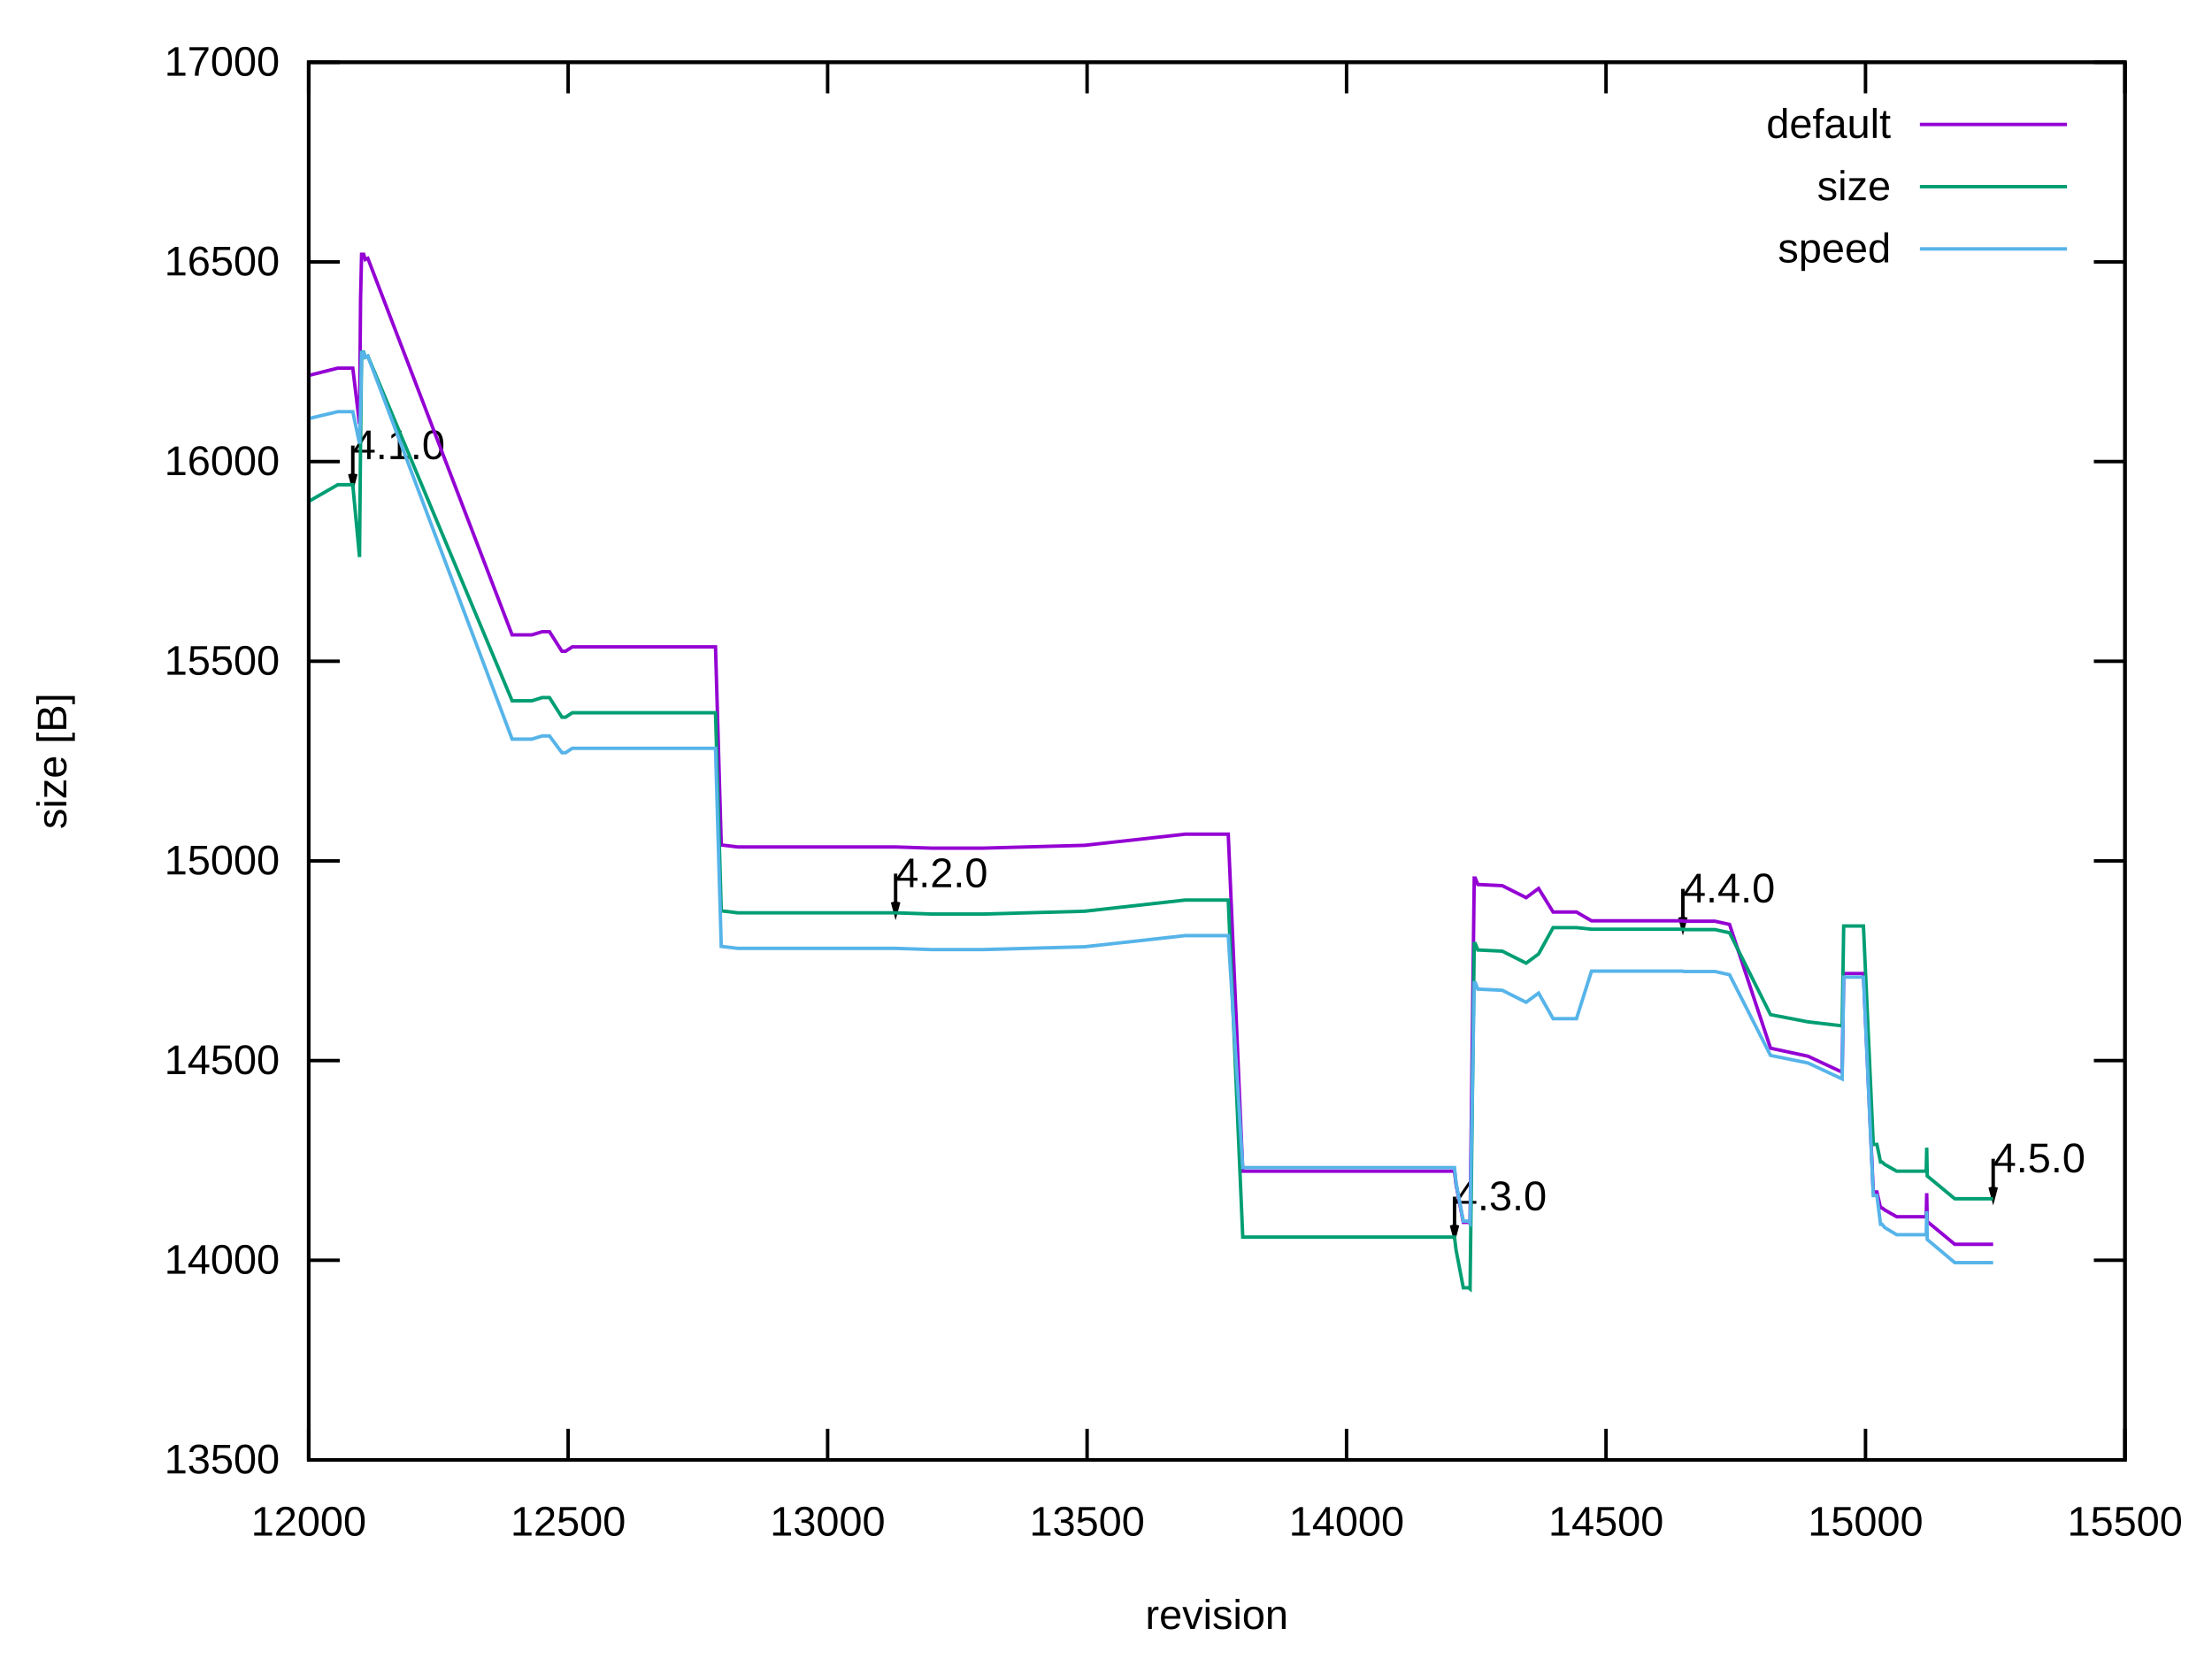
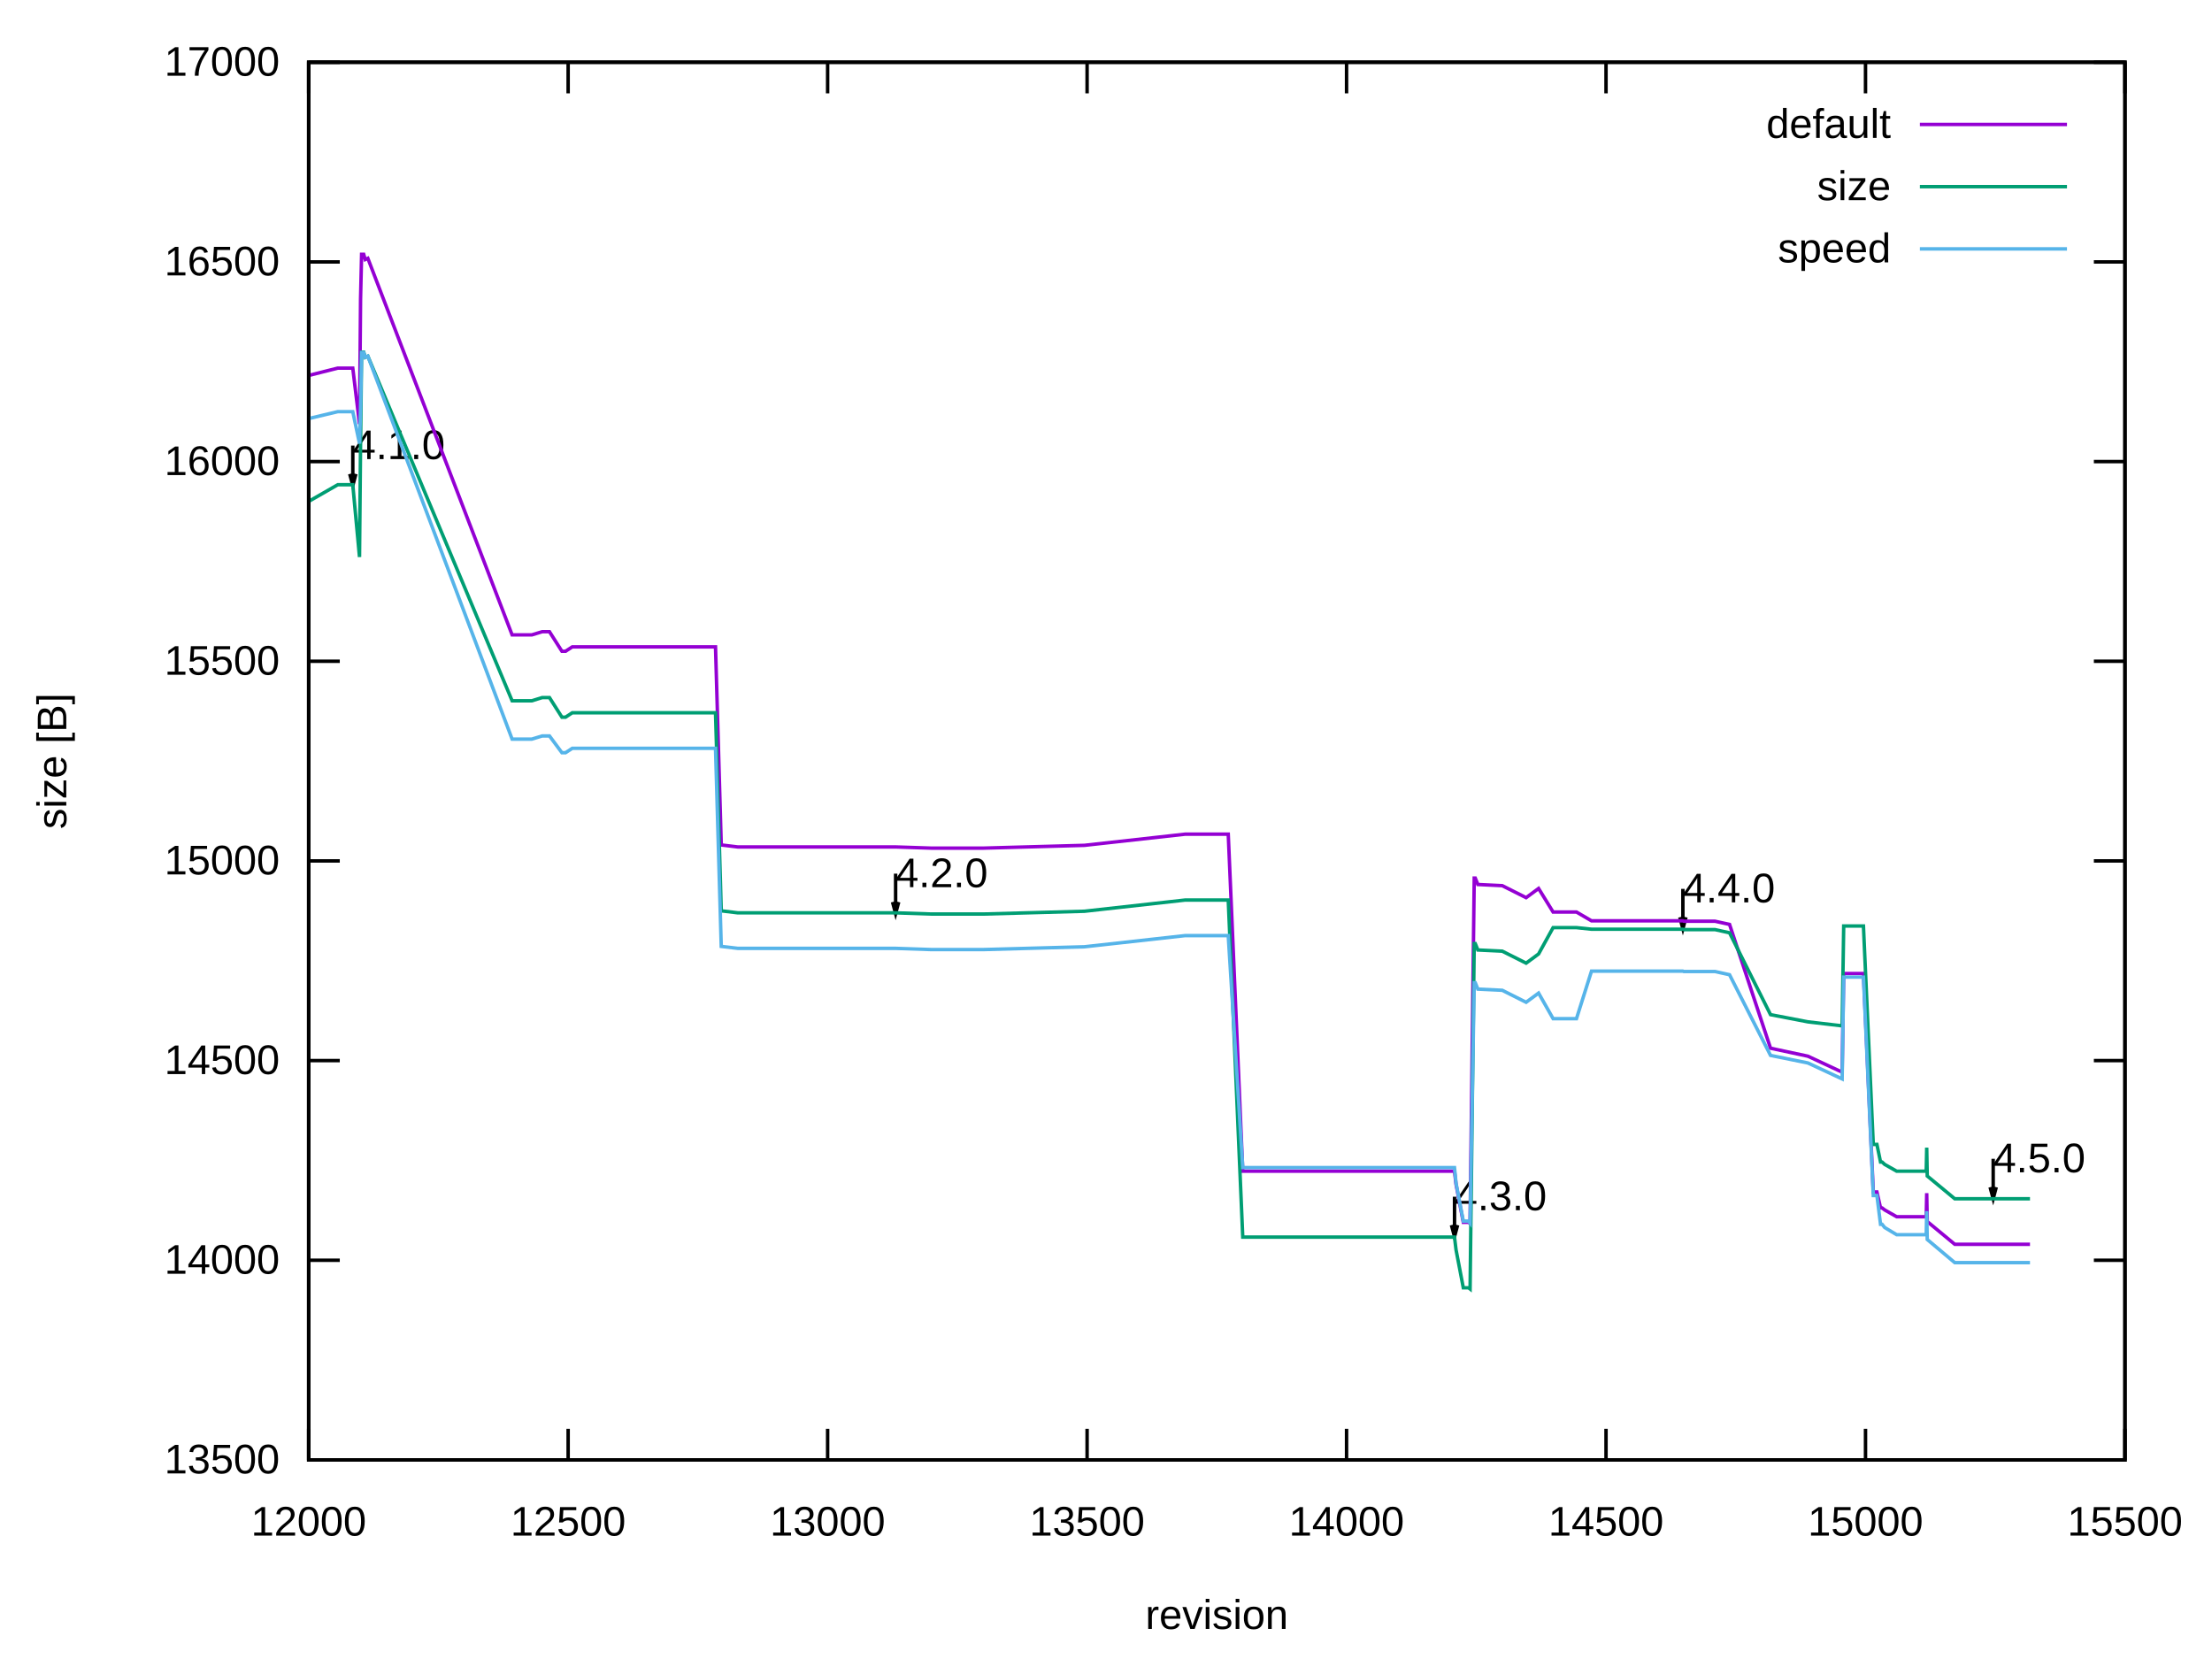
<svg xmlns="http://www.w3.org/2000/svg" xmlns:xlink="http://www.w3.org/1999/xlink" width="640" height="480" viewBox="0 0 640 480">
  <g id="gnuplot_canvas">
    <rect x="0" y="0" width="640" height="480" fill="none" />
    <defs>
      <circle id="gpDot" r="0.5" stroke-width="0.5" stroke="currentColor" />
      <path id="gpPt0" stroke-width="0.222" stroke="currentColor" d="M-1,0 h2 M0,-1 v2" />
      <path id="gpPt1" stroke-width="0.222" stroke="currentColor" d="M-1,-1 L1,1 M1,-1 L-1,1" />
      <path id="gpPt2" stroke-width="0.222" stroke="currentColor" d="M-1,0 L1,0 M0,-1 L0,1 M-1,-1 L1,1 M-1,1 L1,-1" />
      <rect id="gpPt3" stroke-width="0.222" stroke="currentColor" x="-1" y="-1" width="2" height="2" />
      <rect id="gpPt4" stroke-width="0.222" stroke="currentColor" fill="currentColor" x="-1" y="-1" width="2" height="2" />
      <circle id="gpPt5" stroke-width="0.222" stroke="currentColor" cx="0" cy="0" r="1" />
      <use xlink:href="#gpPt5" id="gpPt6" fill="currentColor" stroke="none" />
      <path id="gpPt7" stroke-width="0.222" stroke="currentColor" d="M0,-1.33 L-1.33,0.67 L1.33,0.67 z" />
      <use xlink:href="#gpPt7" id="gpPt8" fill="currentColor" stroke="none" />
      <use xlink:href="#gpPt7" id="gpPt9" stroke="currentColor" transform="rotate(180)" />
      <use xlink:href="#gpPt9" id="gpPt10" fill="currentColor" stroke="none" />
      <use xlink:href="#gpPt3" id="gpPt11" stroke="currentColor" transform="rotate(45)" />
      <use xlink:href="#gpPt11" id="gpPt12" fill="currentColor" stroke="none" />
      <path id="gpPt13" stroke-width="0.222" stroke="currentColor" d="M0,1.330 L1.265,0.411 L0.782,-1.067 L-0.782,-1.076 L-1.265,0.411 z" />
      <use xlink:href="#gpPt13" id="gpPt14" fill="currentColor" stroke="none" />
      <filter id="textbox" filterUnits="objectBoundingBox" x="0" y="0" height="1" width="1">
        <feFlood flood-color="white" flood-opacity="1" result="bgnd" />
        <feComposite in="SourceGraphic" in2="bgnd" operator="atop" />
      </filter>
      <filter id="greybox" filterUnits="objectBoundingBox" x="0" y="0" height="1" width="1">
        <feFlood flood-color="lightgrey" flood-opacity="1" result="grey" />
        <feComposite in="SourceGraphic" in2="grey" operator="atop" />
      </filter>
    </defs>
    <g fill="none" color="white" stroke="currentColor" stroke-width="1.00" stroke-linecap="butt" stroke-linejoin="miter">
</g>
    <g fill="none" color="black" stroke="currentColor" stroke-width="1.00" stroke-linecap="butt" stroke-linejoin="miter">
      <path stroke="black" d="M89.31,422.40 L98.31,422.40 M614.82,422.40 L605.82,422.40  " />
      <g transform="translate(80.92,426.30)" stroke="none" fill="black" font-family="Arial" font-size="12.00" text-anchor="end">
        <text>
          <tspan font-family="Arial"> 13500</tspan>
        </text>
      </g>
    </g>
    <g fill="none" color="black" stroke="currentColor" stroke-width="1.00" stroke-linecap="butt" stroke-linejoin="miter">
      <path stroke="black" d="M89.31,364.63 L98.31,364.63 M614.82,364.63 L605.82,364.63  " />
      <g transform="translate(80.92,368.53)" stroke="none" fill="black" font-family="Arial" font-size="12.00" text-anchor="end">
        <text>
          <tspan font-family="Arial"> 14000</tspan>
        </text>
      </g>
    </g>
    <g fill="none" color="black" stroke="currentColor" stroke-width="1.00" stroke-linecap="butt" stroke-linejoin="miter">
      <path stroke="black" d="M89.31,306.86 L98.31,306.86 M614.82,306.86 L605.82,306.86  " />
      <g transform="translate(80.92,310.76)" stroke="none" fill="black" font-family="Arial" font-size="12.00" text-anchor="end">
        <text>
          <tspan font-family="Arial"> 14500</tspan>
        </text>
      </g>
    </g>
    <g fill="none" color="black" stroke="currentColor" stroke-width="1.00" stroke-linecap="butt" stroke-linejoin="miter">
      <path stroke="black" d="M89.31,249.09 L98.31,249.09 M614.82,249.09 L605.82,249.09  " />
      <g transform="translate(80.92,252.99)" stroke="none" fill="black" font-family="Arial" font-size="12.00" text-anchor="end">
        <text>
          <tspan font-family="Arial"> 15000</tspan>
        </text>
      </g>
    </g>
    <g fill="none" color="black" stroke="currentColor" stroke-width="1.00" stroke-linecap="butt" stroke-linejoin="miter">
      <path stroke="black" d="M89.31,191.32 L98.31,191.32 M614.82,191.32 L605.82,191.32  " />
      <g transform="translate(80.92,195.22)" stroke="none" fill="black" font-family="Arial" font-size="12.00" text-anchor="end">
        <text>
          <tspan font-family="Arial"> 15500</tspan>
        </text>
      </g>
    </g>
    <g fill="none" color="black" stroke="currentColor" stroke-width="1.00" stroke-linecap="butt" stroke-linejoin="miter">
      <path stroke="black" d="M89.31,133.55 L98.31,133.55 M614.82,133.55 L605.82,133.55  " />
      <g transform="translate(80.92,137.45)" stroke="none" fill="black" font-family="Arial" font-size="12.00" text-anchor="end">
        <text>
          <tspan font-family="Arial"> 16000</tspan>
        </text>
      </g>
    </g>
    <g fill="none" color="black" stroke="currentColor" stroke-width="1.00" stroke-linecap="butt" stroke-linejoin="miter">
      <path stroke="black" d="M89.31,75.78 L98.31,75.78 M614.82,75.78 L605.82,75.78  " />
      <g transform="translate(80.92,79.68)" stroke="none" fill="black" font-family="Arial" font-size="12.00" text-anchor="end">
        <text>
          <tspan font-family="Arial"> 16500</tspan>
        </text>
      </g>
    </g>
    <g fill="none" color="black" stroke="currentColor" stroke-width="1.00" stroke-linecap="butt" stroke-linejoin="miter">
      <path stroke="black" d="M89.31,18.01 L98.31,18.01 M614.82,18.01 L605.82,18.01  " />
      <g transform="translate(80.92,21.91)" stroke="none" fill="black" font-family="Arial" font-size="12.00" text-anchor="end">
        <text>
          <tspan font-family="Arial"> 17000</tspan>
        </text>
      </g>
    </g>
    <g fill="none" color="black" stroke="currentColor" stroke-width="1.00" stroke-linecap="butt" stroke-linejoin="miter">
      <path stroke="black" d="M89.31,422.40 L89.31,413.40 M89.31,18.01 L89.31,27.01  " />
      <g transform="translate(89.31,444.30)" stroke="none" fill="black" font-family="Arial" font-size="12.00" text-anchor="middle">
        <text>
          <tspan font-family="Arial"> 12000</tspan>
        </text>
      </g>
    </g>
    <g fill="none" color="black" stroke="currentColor" stroke-width="1.00" stroke-linecap="butt" stroke-linejoin="miter">
      <path stroke="black" d="M164.38,422.40 L164.38,413.40 M164.38,18.01 L164.38,27.01  " />
      <g transform="translate(164.38,444.30)" stroke="none" fill="black" font-family="Arial" font-size="12.00" text-anchor="middle">
        <text>
          <tspan font-family="Arial"> 12500</tspan>
        </text>
      </g>
    </g>
    <g fill="none" color="black" stroke="currentColor" stroke-width="1.00" stroke-linecap="butt" stroke-linejoin="miter">
      <path stroke="black" d="M239.46,422.40 L239.46,413.40 M239.46,18.01 L239.46,27.01  " />
      <g transform="translate(239.46,444.30)" stroke="none" fill="black" font-family="Arial" font-size="12.00" text-anchor="middle">
        <text>
          <tspan font-family="Arial"> 13000</tspan>
        </text>
      </g>
    </g>
    <g fill="none" color="black" stroke="currentColor" stroke-width="1.00" stroke-linecap="butt" stroke-linejoin="miter">
      <path stroke="black" d="M314.53,422.40 L314.53,413.40 M314.53,18.01 L314.53,27.01  " />
      <g transform="translate(314.53,444.30)" stroke="none" fill="black" font-family="Arial" font-size="12.00" text-anchor="middle">
        <text>
          <tspan font-family="Arial"> 13500</tspan>
        </text>
      </g>
    </g>
    <g fill="none" color="black" stroke="currentColor" stroke-width="1.00" stroke-linecap="butt" stroke-linejoin="miter">
      <path stroke="black" d="M389.60,422.40 L389.60,413.40 M389.60,18.01 L389.60,27.01  " />
      <g transform="translate(389.60,444.30)" stroke="none" fill="black" font-family="Arial" font-size="12.00" text-anchor="middle">
        <text>
          <tspan font-family="Arial"> 14000</tspan>
        </text>
      </g>
    </g>
    <g fill="none" color="black" stroke="currentColor" stroke-width="1.00" stroke-linecap="butt" stroke-linejoin="miter">
      <path stroke="black" d="M464.67,422.40 L464.67,413.40 M464.67,18.01 L464.67,27.01  " />
      <g transform="translate(464.67,444.30)" stroke="none" fill="black" font-family="Arial" font-size="12.00" text-anchor="middle">
        <text>
          <tspan font-family="Arial"> 14500</tspan>
        </text>
      </g>
    </g>
    <g fill="none" color="black" stroke="currentColor" stroke-width="1.00" stroke-linecap="butt" stroke-linejoin="miter">
      <path stroke="black" d="M539.75,422.40 L539.75,413.40 M539.75,18.01 L539.75,27.01  " />
      <g transform="translate(539.75,444.30)" stroke="none" fill="black" font-family="Arial" font-size="12.00" text-anchor="middle">
        <text>
          <tspan font-family="Arial"> 15000</tspan>
        </text>
      </g>
    </g>
    <g fill="none" color="black" stroke="currentColor" stroke-width="1.00" stroke-linecap="butt" stroke-linejoin="miter">
      <path stroke="black" d="M614.82,422.40 L614.82,413.40 M614.82,18.01 L614.82,27.01  " />
      <g transform="translate(614.82,444.30)" stroke="none" fill="black" font-family="Arial" font-size="12.00" text-anchor="middle">
        <text>
          <tspan font-family="Arial"> 15500</tspan>
        </text>
      </g>
    </g>
    <g fill="none" color="black" stroke="currentColor" stroke-width="1.00" stroke-linecap="butt" stroke-linejoin="miter">
</g>
    <g fill="none" color="black" stroke="currentColor" stroke-width="1.00" stroke-linecap="butt" stroke-linejoin="miter">
      <path stroke="black" d="M89.31,18.01 L89.31,422.40 L614.82,422.40 L614.82,18.01 L89.31,18.01 Z  " />
      <g transform="translate(102.07,132.83)" stroke="none" fill="black" font-family="Arial" font-size="12.00" text-anchor="start">
        <text>
          <tspan font-family="Arial">4.1.0</tspan>
        </text>
      </g>
      <g transform="translate(259.12,256.69)" stroke="none" fill="black" font-family="Arial" font-size="12.00" text-anchor="start">
        <text>
          <tspan font-family="Arial">4.2.0</tspan>
        </text>
      </g>
      <g transform="translate(420.83,350.16)" stroke="none" fill="black" font-family="Arial" font-size="12.00" text-anchor="start">
        <text>
          <tspan font-family="Arial">4.3.0</tspan>
        </text>
      </g>
      <g transform="translate(486.90,261.08)" stroke="none" fill="black" font-family="Arial" font-size="12.00" text-anchor="start">
        <text>
          <tspan font-family="Arial">4.4.0</tspan>
        </text>
      </g>
      <g transform="translate(576.68,339.18)" stroke="none" fill="black" font-family="Arial" font-size="12.00" text-anchor="start">
        <text>
          <tspan font-family="Arial">4.5.0</tspan>
        </text>
      </g>
    </g>
    <g fill="none" color="black" stroke="currentColor" stroke-width="1.00" stroke-linecap="butt" stroke-linejoin="miter">
      <path stroke="black" d="M101.19,137.13 L102.08,140.47 L102.97,137.13 M102.08,128.92 L102.08,140.47  " />
    </g>
    <g fill="none" color="black" stroke="currentColor" stroke-width="1.00" stroke-linecap="butt" stroke-linejoin="miter">
      <path stroke="black" d="M258.24,260.99 L259.13,264.33 L260.02,260.99 M259.13,252.78 L259.13,264.33  " />
    </g>
    <g fill="none" color="black" stroke="currentColor" stroke-width="1.00" stroke-linecap="butt" stroke-linejoin="miter">
      <path stroke="black" d="M419.95,354.46 L420.84,357.80 L421.73,354.46 M420.84,346.25 L420.84,357.80  " />
    </g>
    <g fill="none" color="black" stroke="currentColor" stroke-width="1.00" stroke-linecap="butt" stroke-linejoin="miter">
      <path stroke="black" d="M486.02,265.38 L486.91,268.72 L487.80,265.38 M486.91,257.17 L486.91,268.72  " />
    </g>
    <g fill="none" color="black" stroke="currentColor" stroke-width="1.00" stroke-linecap="butt" stroke-linejoin="miter">
      <path stroke="black" d="M575.80,343.49 L576.69,346.83 L577.58,343.49 M576.69,335.27 L576.69,346.83  " />
    </g>
    <g fill="none" color="black" stroke="currentColor" stroke-width="1.00" stroke-linecap="butt" stroke-linejoin="miter">
</g>
    <g id="gnuplot_plot_1">
      <g fill="none" color="black" stroke="currentColor" stroke-width="1.00" stroke-linecap="butt" stroke-linejoin="miter">
        <g transform="translate(547.09,39.91)" stroke="none" fill="black" font-family="Arial" font-size="12.00" text-anchor="end">
          <text>
            <tspan font-family="Arial">default</tspan>
          </text>
        </g>
      </g>
      <g fill="none" color="black" stroke="currentColor" stroke-width="1.00" stroke-linecap="butt" stroke-linejoin="miter">
-         <path stroke="rgb(148,   0, 211)" d="M555.48,36.01 L598.04,36.01 M89.46,108.59 L97.72,106.51 L102.07,106.51 L104.02,122.69 L104.32,86.53 L104.62,73.58   L105.23,73.58 L105.68,75.09 L106.43,74.74 L148.17,183.69 L151.62,183.69 L153.87,183.69 L156.88,182.77 L158.98,182.77   L162.58,188.43 L163.63,188.43 L165.58,187.16 L185.70,187.16 L190.36,187.16 L192.76,187.16 L193.21,187.16 L201.32,187.16   L207.02,187.16 L208.68,244.47 L213.48,245.05 L218.74,245.05 L220.69,245.05 L223.09,245.05 L224.44,245.05 L234.80,245.05   L259.12,245.05 L269.48,245.39 L284.50,245.39 L313.78,244.58 L342.91,241.35 L344.41,241.35 L345.91,241.35 L351.76,241.35   L355.37,241.35 L359.57,338.86 L374.59,338.86 L389.60,338.86 L417.23,338.86 L420.83,338.86 L421.28,342.68 L423.38,353.65   L424.89,353.65 L425.34,354.00 L426.54,254.06 L426.84,254.06 L427.59,255.91 L434.65,256.25 L441.55,259.72 L445.16,257.06   L449.36,263.88 L450.41,263.88 L456.12,263.88 L460.47,266.42 L466.18,266.42 L468.88,266.42 L486.90,266.42 L487.20,266.54   L496.20,266.54 L500.41,267.46 L512.27,303.28 L523.08,305.59 L532.99,310.21 L533.44,281.67 L539.15,281.67 L542.00,344.87   L543.05,344.87 L544.10,349.49 L544.55,349.49 L545.30,350.07 L548.76,352.04 L553.71,352.04 L555.36,352.04 L557.31,352.04   L557.46,345.22 L557.61,353.42 L565.57,360.01 L575.78,360.01 L576.68,360.01  " />
+         <path stroke="rgb(148,   0, 211)" d="M555.48,36.01 L598.04,36.01 M89.46,108.59 L97.72,106.51 L102.07,106.51 L104.02,122.69 L104.32,86.53 L104.62,73.58   L105.23,73.58 L105.68,75.09 L106.43,74.74 L148.17,183.69 L151.62,183.69 L153.87,183.69 L156.88,182.77 L158.98,182.77   L162.58,188.43 L163.63,188.43 L165.58,187.16 L185.70,187.16 L190.36,187.16 L192.76,187.16 L193.21,187.16 L201.32,187.16   L207.02,187.16 L208.68,244.47 L213.48,245.05 L218.74,245.05 L220.69,245.05 L223.09,245.05 L224.44,245.05 L234.80,245.05   L259.12,245.05 L269.48,245.39 L284.50,245.39 L313.78,244.58 L342.91,241.35 L344.41,241.35 L345.91,241.35 L351.76,241.35   L355.37,241.35 L359.57,338.86 L374.59,338.86 L389.60,338.86 L417.23,338.86 L420.83,338.86 L421.28,342.68 L423.38,353.65   L424.89,353.65 L425.34,354.00 L426.54,254.06 L426.84,254.06 L427.59,255.91 L434.65,256.25 L441.55,259.72 L445.16,257.06   L449.36,263.88 L450.41,263.88 L456.12,263.88 L460.47,266.42 L466.18,266.42 L468.88,266.42 L486.90,266.42 L487.20,266.54   L496.20,266.54 L500.41,267.46 L512.27,303.28 L523.08,305.59 L532.99,310.21 L533.44,281.67 L539.15,281.67 L542.00,344.87   L543.05,344.87 L544.10,349.49 L544.55,349.49 L545.30,350.07 L548.76,352.04 L553.71,352.04 L555.36,352.04 L557.31,352.04   L557.46,345.22 L557.61,353.42 L565.57,360.01 L575.78,360.01 L576.68,360.01 L587.34,360.01  " />
      </g>
    </g>
    <g id="gnuplot_plot_2">
      <g fill="none" color="black" stroke="currentColor" stroke-width="1.00" stroke-linecap="butt" stroke-linejoin="miter">
        <g transform="translate(547.09,57.91)" stroke="none" fill="black" font-family="Arial" font-size="12.00" text-anchor="end">
          <text>
            <tspan font-family="Arial">size</tspan>
          </text>
        </g>
      </g>
      <g fill="none" color="black" stroke="currentColor" stroke-width="1.00" stroke-linecap="butt" stroke-linejoin="miter">
-         <path stroke="rgb(  0, 158, 115)" d="M555.48,54.01 L598.04,54.01 M89.46,144.99 L97.72,140.25 L102.07,140.25 L104.02,161.16 L104.32,128.47 L104.62,101.89   L105.23,101.89 L105.68,103.39 L106.43,103.05 L148.17,202.76 L151.62,202.76 L153.87,202.76 L156.88,201.83 L158.98,201.83   L162.58,207.50 L163.63,207.50 L165.58,206.22 L185.70,206.22 L190.36,206.22 L192.76,206.22 L193.21,206.22 L201.32,206.22   L207.02,206.22 L208.68,263.53 L213.48,264.11 L218.74,264.11 L220.69,264.11 L223.09,264.11 L224.44,264.11 L234.80,264.11   L259.12,264.11 L269.48,264.46 L284.50,264.46 L313.78,263.65 L342.91,260.41 L344.41,260.41 L345.91,260.41 L351.76,260.41   L355.37,260.41 L359.57,357.93 L374.59,357.93 L389.60,357.93 L417.23,357.93 L420.83,357.93 L421.28,361.63 L423.38,372.60   L424.89,372.60 L425.34,372.95 L426.54,273.01 L426.84,273.01 L427.59,274.86 L434.65,275.20 L441.55,278.67 L445.16,276.01   L449.36,268.39 L450.41,268.39 L456.12,268.39 L460.47,268.85 L466.18,268.85 L468.88,268.85 L486.90,268.85 L487.20,268.96   L496.20,268.96 L500.41,269.89 L512.27,293.57 L523.08,295.65 L532.99,296.81 L533.44,267.92 L539.15,267.92 L542.00,331.12   L543.05,331.12 L544.10,336.21 L544.55,336.21 L545.30,336.90 L548.76,338.86 L553.71,338.86 L555.36,338.86 L557.31,338.86   L557.46,332.05 L557.61,340.25 L565.57,346.84 L575.78,346.84 L576.68,346.84  " />
+         <path stroke="rgb(  0, 158, 115)" d="M555.48,54.01 L598.04,54.01 M89.46,144.99 L97.72,140.25 L102.07,140.25 L104.02,161.16 L104.32,128.47 L104.62,101.89   L105.23,101.89 L105.68,103.39 L106.43,103.05 L148.17,202.76 L151.62,202.76 L153.87,202.76 L156.88,201.83 L158.98,201.83   L162.58,207.50 L163.63,207.50 L165.58,206.22 L185.70,206.22 L190.36,206.22 L192.76,206.22 L193.21,206.22 L201.32,206.22   L207.02,206.22 L208.68,263.53 L213.48,264.11 L218.74,264.11 L220.69,264.11 L223.09,264.11 L224.44,264.11 L234.80,264.11   L259.12,264.11 L269.48,264.46 L284.50,264.46 L313.78,263.65 L342.91,260.41 L344.41,260.41 L345.91,260.41 L351.76,260.41   L355.37,260.41 L359.57,357.93 L374.59,357.93 L389.60,357.93 L417.23,357.93 L420.83,357.93 L421.28,361.63 L423.38,372.60   L424.89,372.60 L425.34,372.95 L426.54,273.01 L426.84,273.01 L427.59,274.86 L434.65,275.20 L441.55,278.67 L445.16,276.01   L449.36,268.39 L450.41,268.39 L456.12,268.39 L460.47,268.85 L466.18,268.85 L468.88,268.85 L486.90,268.85 L487.20,268.96   L496.20,268.96 L500.41,269.89 L512.27,293.57 L523.08,295.65 L532.99,296.81 L533.44,267.92 L539.15,267.92 L542.00,331.12   L543.05,331.12 L544.10,336.21 L544.55,336.21 L545.30,336.90 L548.76,338.86 L553.71,338.86 L555.36,338.86 L557.31,338.86   L557.46,332.05 L557.61,340.25 L565.57,346.84 L575.78,346.84 L576.68,346.84 L587.34,346.84  " />
      </g>
    </g>
    <g id="gnuplot_plot_3">
      <g fill="none" color="black" stroke="currentColor" stroke-width="1.00" stroke-linecap="butt" stroke-linejoin="miter">
        <g transform="translate(547.09,75.91)" stroke="none" fill="black" font-family="Arial" font-size="12.00" text-anchor="end">
          <text>
            <tspan font-family="Arial">speed</tspan>
          </text>
        </g>
      </g>
      <g fill="none" color="black" stroke="currentColor" stroke-width="1.00" stroke-linecap="butt" stroke-linejoin="miter">
-         <path stroke="rgb( 86, 180, 233)" d="M555.48,72.01 L598.04,72.01 M89.46,121.07 L97.72,119.11 L102.07,119.11 L104.02,128.35 L104.32,118.18 L104.62,102.01   L105.23,102.01 L105.68,103.39 L106.43,103.05 L148.17,213.85 L151.62,213.85 L153.87,213.85 L156.88,212.93 L158.98,212.93   L162.58,217.78 L163.63,217.78 L165.58,216.51 L185.70,216.51 L190.36,216.51 L192.76,216.51 L193.21,216.51 L201.32,216.51   L207.02,216.51 L208.68,273.82 L213.48,274.39 L218.74,274.39 L220.69,274.39 L223.09,274.39 L224.44,274.39 L234.80,274.39   L259.12,274.39 L269.48,274.74 L284.50,274.74 L313.78,273.93 L342.91,270.70 L344.41,270.70 L345.91,270.70 L351.76,270.70   L355.37,270.70 L359.57,337.82 L374.59,337.82 L389.60,337.82 L417.23,337.82 L420.83,337.82 L421.28,342.33 L423.38,353.31   L424.89,353.31 L425.34,353.88 L426.54,284.33 L426.84,284.33 L427.59,286.18 L434.65,286.52 L441.55,289.99 L445.16,287.33   L449.36,294.73 L450.41,294.73 L456.12,294.73 L460.47,280.98 L466.18,280.98 L468.88,280.98 L486.90,280.98 L487.20,281.09   L496.20,281.09 L500.41,282.02 L512.27,305.36 L523.08,307.55 L532.99,312.17 L533.44,282.71 L539.15,282.71 L542.00,345.91   L543.05,345.91 L544.10,354.23 L544.55,354.23 L545.30,355.16 L548.76,357.24 L553.71,357.24 L555.36,357.24 L557.31,357.24   L557.46,350.42 L557.61,358.62 L565.57,365.32 L575.78,365.32 L576.68,365.32  " />
+         <path stroke="rgb( 86, 180, 233)" d="M555.48,72.01 L598.04,72.01 M89.46,121.07 L97.72,119.11 L102.07,119.11 L104.02,128.35 L104.32,118.18 L104.62,102.01   L105.23,102.01 L105.68,103.39 L106.43,103.05 L148.17,213.85 L151.62,213.85 L153.87,213.85 L156.88,212.93 L158.98,212.93   L162.58,217.78 L163.63,217.78 L165.58,216.51 L185.70,216.51 L190.36,216.51 L192.76,216.51 L193.21,216.51 L201.32,216.51   L207.02,216.51 L208.68,273.82 L213.48,274.39 L218.74,274.39 L220.69,274.39 L223.09,274.39 L224.44,274.39 L234.80,274.39   L259.12,274.39 L269.48,274.74 L284.50,274.74 L313.78,273.93 L342.91,270.70 L344.41,270.70 L345.91,270.70 L351.76,270.70   L355.37,270.70 L359.57,337.82 L374.59,337.82 L389.60,337.82 L417.23,337.82 L420.83,337.82 L421.28,342.33 L423.38,353.31   L424.89,353.31 L425.34,353.88 L426.54,284.33 L426.84,284.33 L427.59,286.18 L434.65,286.52 L441.55,289.99 L445.16,287.33   L449.36,294.73 L450.41,294.73 L456.12,294.73 L460.47,280.98 L466.18,280.98 L468.88,280.98 L486.90,280.98 L487.20,281.09   L496.20,281.09 L500.41,282.02 L512.27,305.36 L523.08,307.55 L532.99,312.17 L533.44,282.71 L539.15,282.71 L542.00,345.91   L543.05,345.91 L544.10,354.23 L544.55,354.23 L545.30,355.16 L548.76,357.24 L553.71,357.24 L555.36,357.24 L557.31,357.24   L557.46,350.42 L557.61,358.62 L565.57,365.32 L575.78,365.32 L576.68,365.32 L587.34,365.32  " />
      </g>
    </g>
    <g fill="none" color="white" stroke="rgb( 86, 180, 233)" stroke-width="2.00" stroke-linecap="butt" stroke-linejoin="miter">
</g>
    <g fill="none" color="black" stroke="currentColor" stroke-width="2.00" stroke-linecap="butt" stroke-linejoin="miter">
</g>
    <g fill="none" color="black" stroke="black" stroke-width="1.00" stroke-linecap="butt" stroke-linejoin="miter">
</g>
    <g fill="none" color="black" stroke="currentColor" stroke-width="1.00" stroke-linecap="butt" stroke-linejoin="miter">
      <path stroke="black" d="M89.31,18.01 L89.31,422.40 L614.82,422.40 L614.82,18.01 L89.31,18.01 Z  " />
      <g transform="translate(19.18,220.21) rotate(270.00)" stroke="none" fill="black" font-family="Arial" font-size="12.00" text-anchor="middle">
        <text>
          <tspan font-family="Arial">size [B]</tspan>
        </text>
      </g>
    </g>
    <g fill="none" color="black" stroke="currentColor" stroke-width="1.00" stroke-linecap="butt" stroke-linejoin="miter">
      <g transform="translate(352.06,471.30)" stroke="none" fill="black" font-family="Arial" font-size="12.00" text-anchor="middle">
        <text>
          <tspan font-family="Arial">revision</tspan>
        </text>
      </g>
    </g>
    <g fill="none" color="black" stroke="currentColor" stroke-width="1.00" stroke-linecap="butt" stroke-linejoin="miter">
</g>
    <g fill="none" color="black" stroke="currentColor" stroke-width="1.00" stroke-linecap="butt" stroke-linejoin="miter">
</g>
  </g>
</svg>
